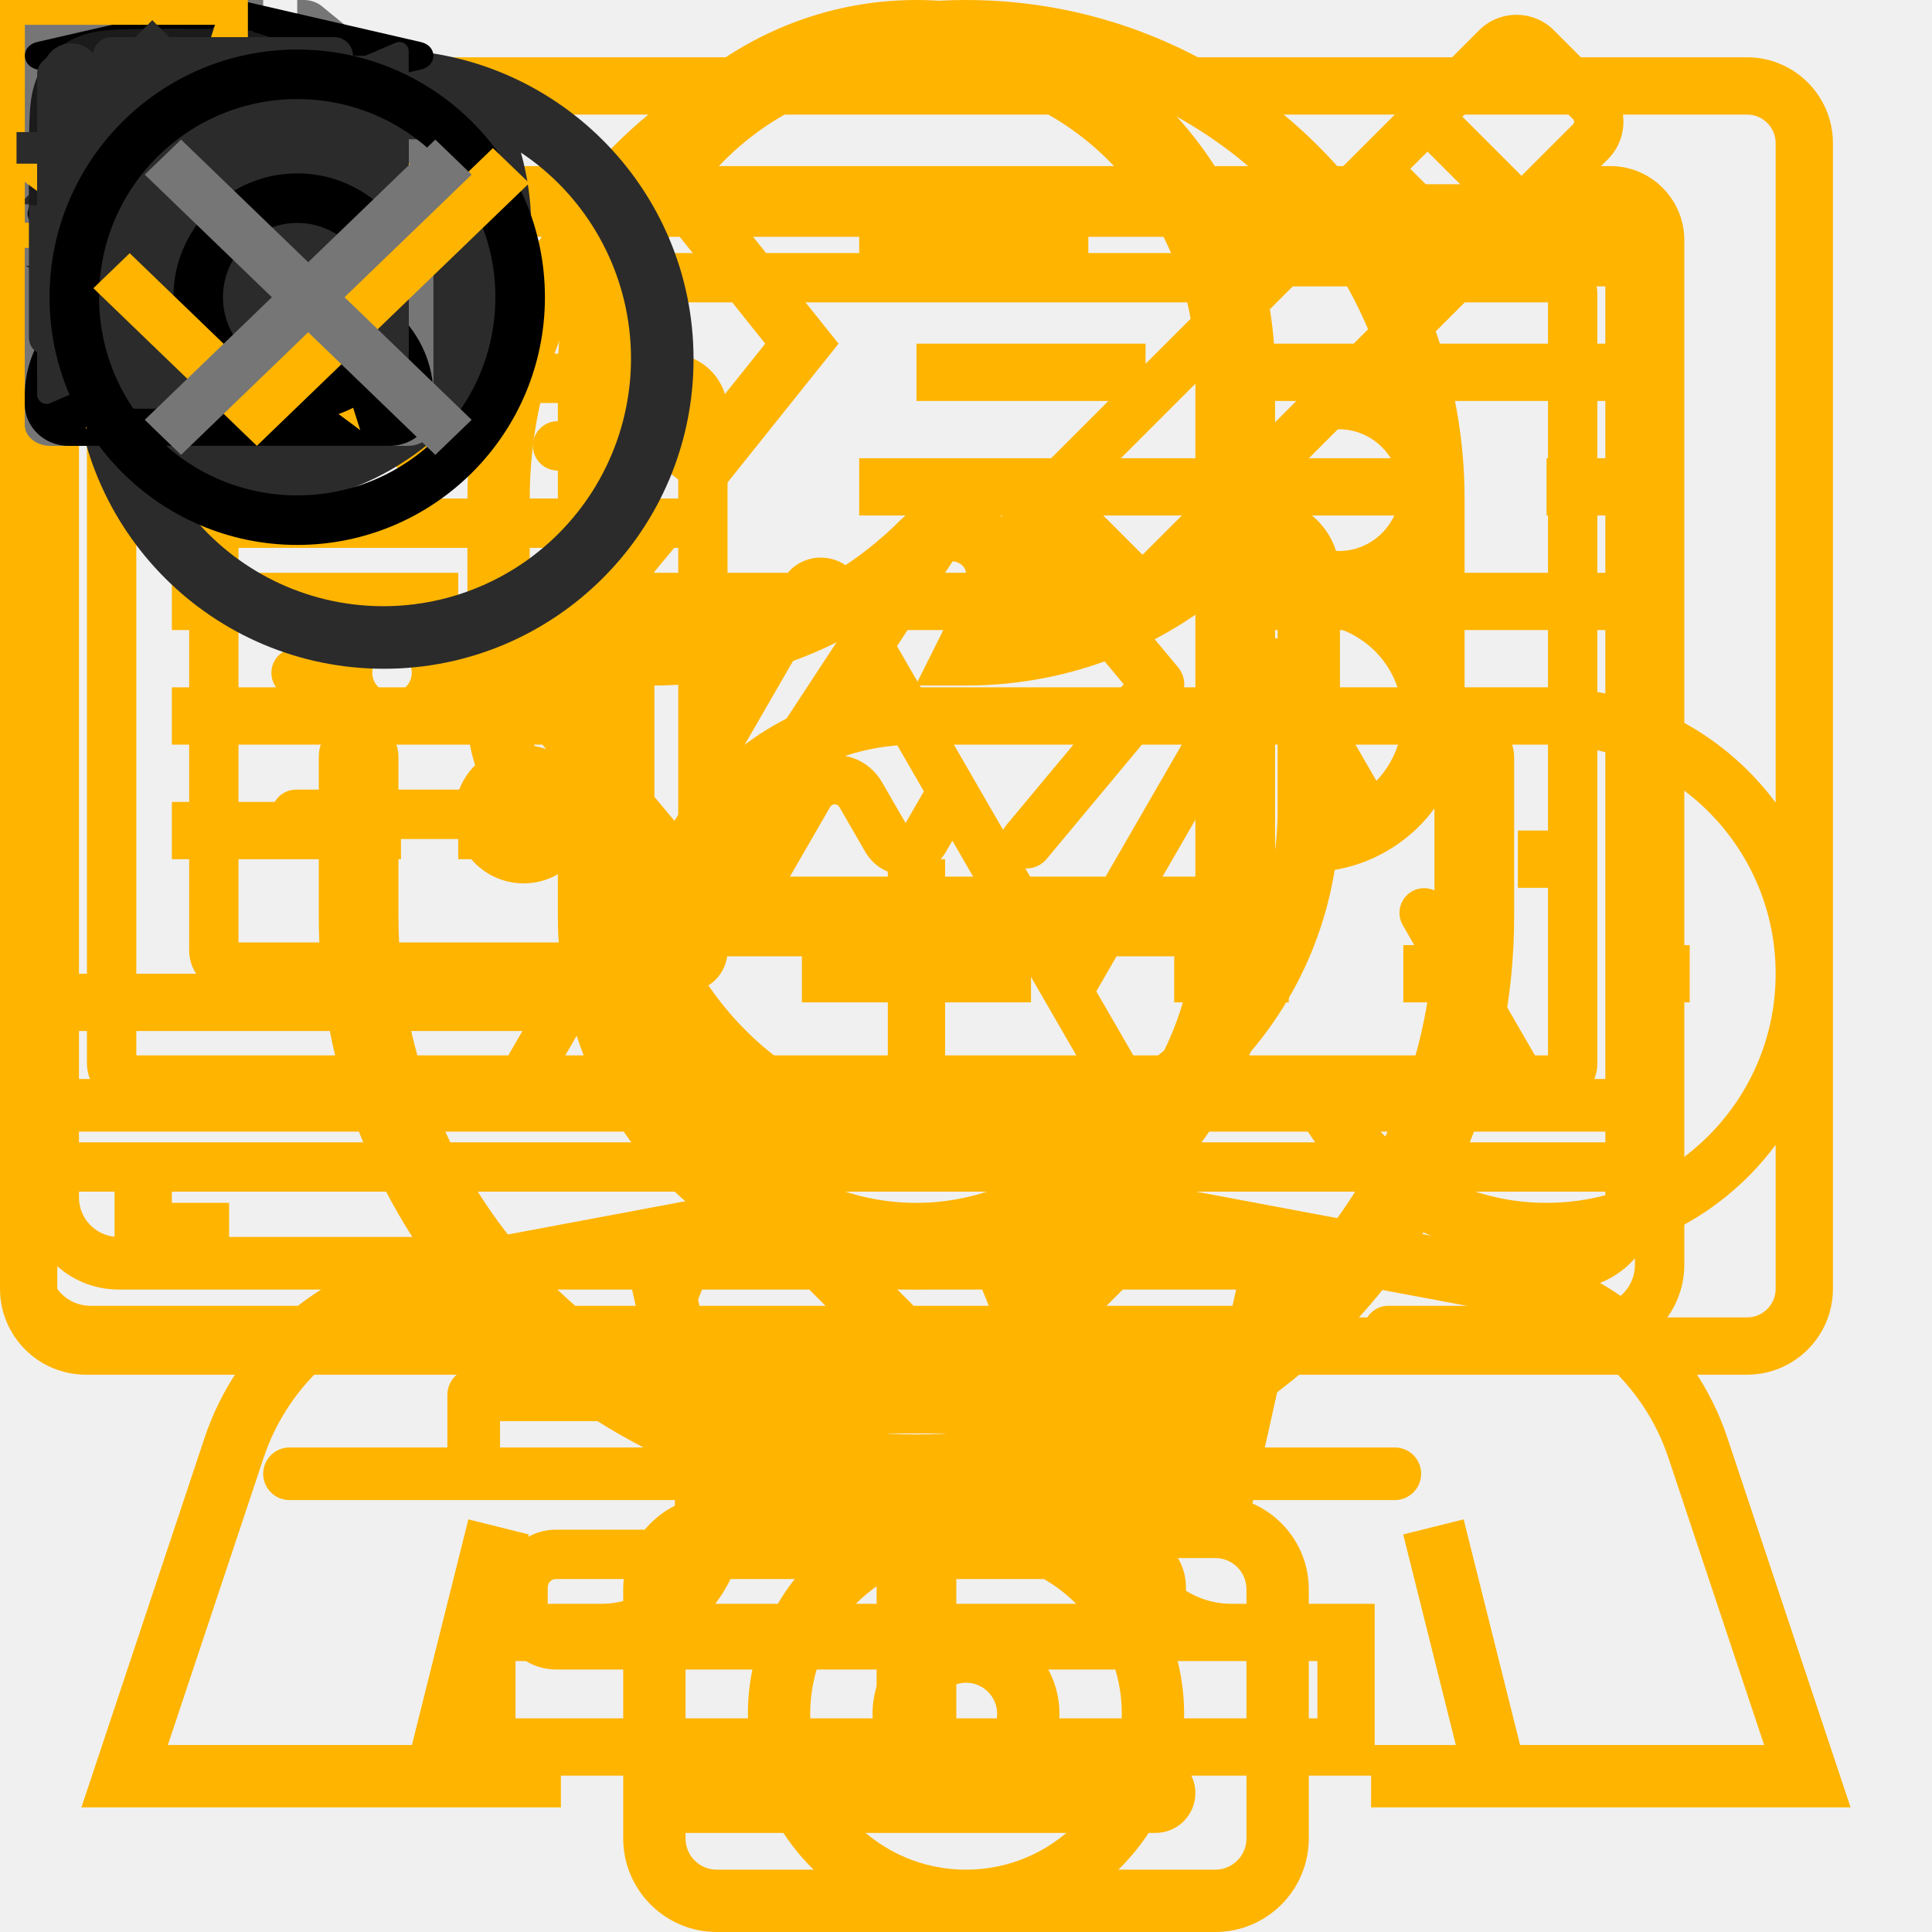
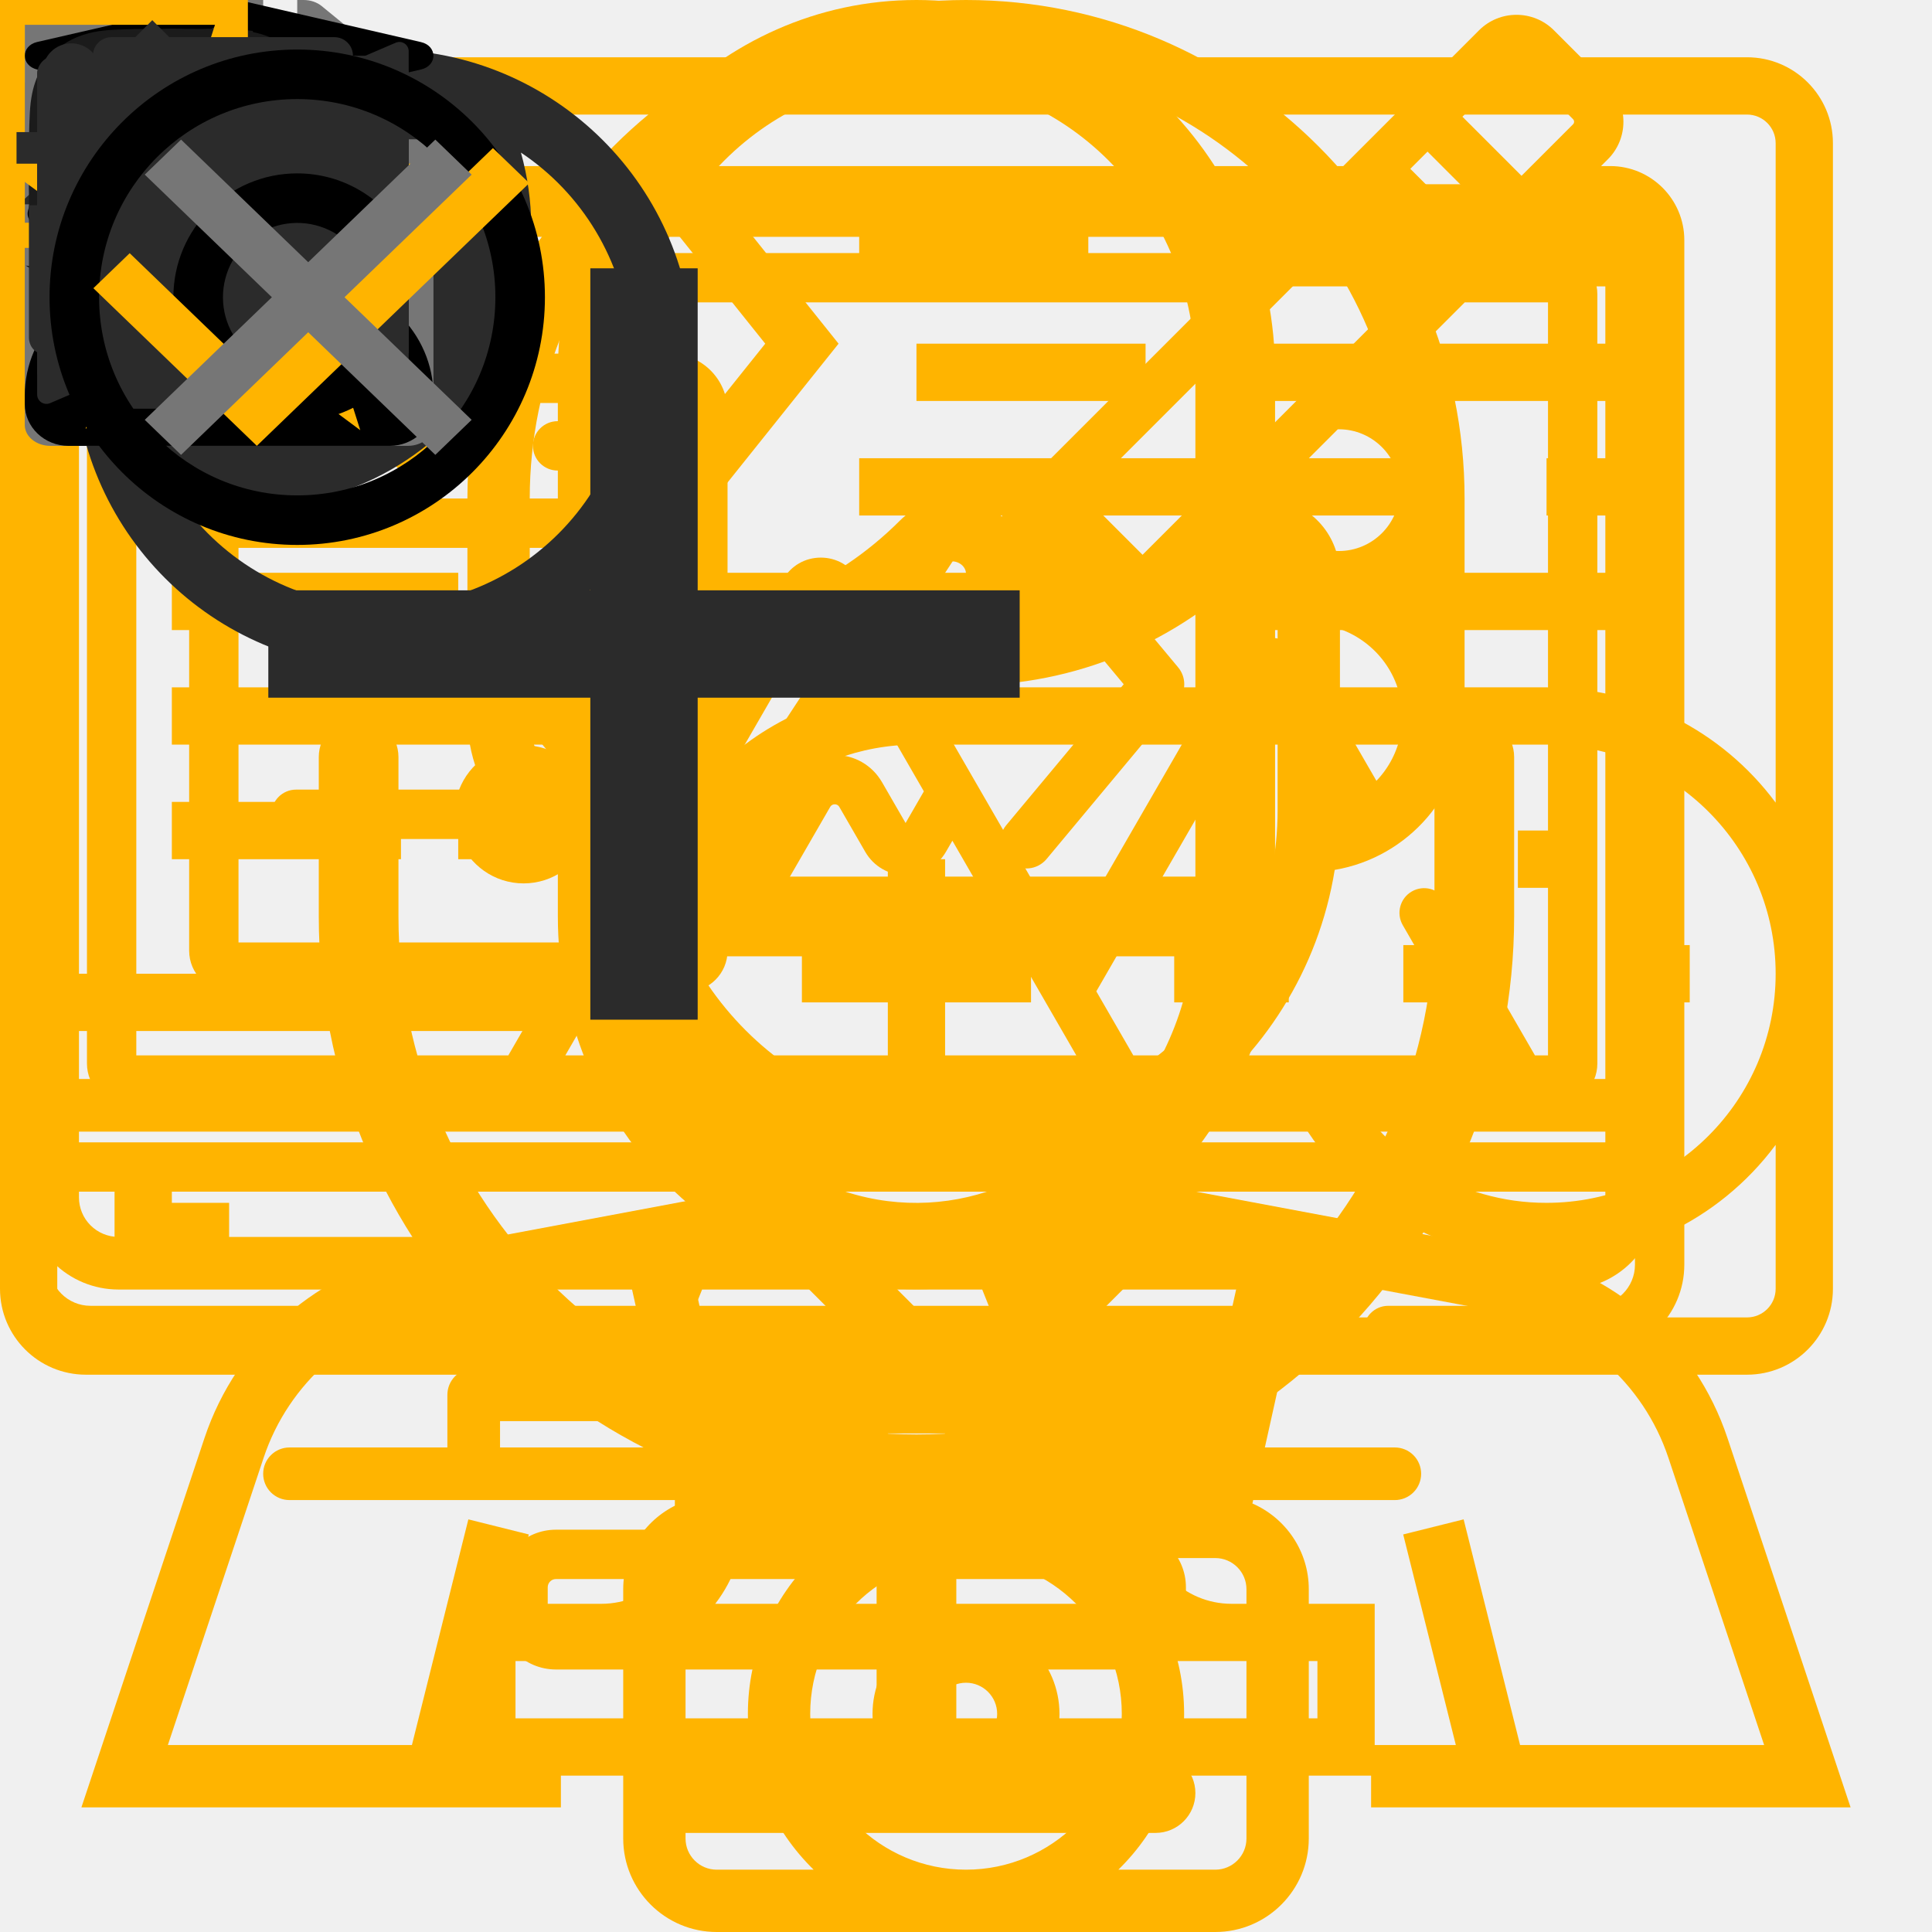
<svg xmlns="http://www.w3.org/2000/svg" width="78" height="78" viewBox="0 0 78 78" fill="none">
  <g id="photographer">
    <path d="M55.355 72.968H74.713L69.743 58.058C68.444 54.16 65.127 51.269 61.088 50.511L47.806 48.02V44.947C50.988 42.651 53.234 39.154 53.886 35.12C56.855 34.618 59.129 32.045 59.129 28.936V20.129C59.129 9.03 50.099 0 39 0C27.901 0 18.871 9.03 18.871 20.129V28.936C18.871 32.042 21.134 34.63 24.098 35.136C24.753 39.17 27.011 42.671 30.194 44.966V48.022L16.911 50.513C12.873 51.27 9.555 54.161 8.255 58.06L3.287 72.968H22.645V70.452H19.224L21.349 61.95L18.909 61.341L16.63 70.452H6.777L10.643 58.855C11.653 55.823 14.234 53.573 17.375 52.983L25.389 51.481L27.438 60.7C26.1 61.282 25.161 62.613 25.161 64.161V74.226C25.161 76.307 26.855 78 28.936 78H49.065C51.145 78 52.839 76.307 52.839 74.226V64.161C52.839 62.613 51.9 61.282 50.563 60.7L52.612 51.481L60.626 52.983C63.768 53.573 66.347 55.823 67.358 58.855L71.223 70.452H61.37L59.091 61.341L56.651 61.95L58.776 70.452H55.355V72.968ZM50.138 51.017L48.4 58.835L47.531 55.355H42.037L46.969 50.423L50.138 51.017ZM46.195 60.387H31.805L32.434 57.871H45.566L46.195 60.387ZM39 54.834L32.71 48.544V46.423C34.627 47.306 36.754 47.806 39 47.806C41.247 47.806 43.373 47.3 45.29 46.416V48.544L39 54.834ZM54.097 32.478V25.394C55.557 25.915 56.613 27.299 56.613 28.937C56.613 30.575 55.557 31.957 54.097 32.478ZM23.903 32.495C22.439 31.975 21.387 30.576 21.387 28.936C21.387 27.295 22.439 25.896 23.903 25.376V32.495ZM21.387 23.936V20.129C21.387 10.417 29.288 2.516 39 2.516C48.712 2.516 56.613 10.417 56.613 20.129V23.936C55.868 23.372 55.008 22.956 54.057 22.768C53.859 21.283 52.599 20.129 51.06 20.129C50.261 20.129 49.478 20.454 48.849 21.083C46.725 23.207 44.032 24.562 41.116 25.003L41.197 24.842C41.406 24.422 41.516 23.952 41.516 23.483V23.166C41.516 21.491 40.154 20.129 38.479 20.129C37.68 20.129 36.898 20.454 36.332 21.018C33.681 23.668 30.165 25.137 26.419 25.161V22.645H25.161C23.74 22.645 22.441 23.137 21.387 23.936ZM26.419 32.71V27.677C30.837 27.654 34.986 25.922 38.109 22.799C38.413 22.494 39 22.742 39 23.166V23.483C39 23.564 38.981 23.644 38.945 23.717L36.965 27.677H39C43.393 27.677 47.522 25.968 50.69 22.799C50.994 22.494 51.581 22.742 51.581 23.166V32.71C51.581 39.647 45.937 45.29 39 45.29C32.063 45.29 26.419 39.647 26.419 32.71ZM31.032 50.423L35.963 55.355H30.469L29.6 58.835L27.862 51.017L31.032 50.423ZM28.936 75.484C28.242 75.484 27.677 74.92 27.677 74.226V64.161C27.677 63.467 28.242 62.903 28.936 62.903H32.849C31.213 64.504 30.194 66.73 30.194 69.194C30.194 71.657 31.213 73.884 32.849 75.484H28.936ZM39 75.484C35.532 75.484 32.71 72.662 32.71 69.194C32.71 65.725 35.532 62.903 39 62.903C42.468 62.903 45.29 65.725 45.29 69.194C45.29 72.662 42.468 75.484 39 75.484ZM50.323 74.226C50.323 74.92 49.758 75.484 49.065 75.484H45.151C46.788 73.884 47.806 71.657 47.806 69.194C47.806 66.73 46.788 64.504 45.151 62.903H49.065C49.758 62.903 50.323 63.467 50.323 64.161V74.226Z" fill="#FFB400" />
    <path d="M39 65.419C36.919 65.419 35.226 67.113 35.226 69.194C35.226 71.275 36.919 72.968 39 72.968C41.081 72.968 42.774 71.275 42.774 69.194C42.774 67.113 41.081 65.419 39 65.419ZM39 70.452C38.307 70.452 37.742 69.888 37.742 69.194C37.742 68.499 38.307 67.936 39 67.936C39.693 67.936 40.258 68.499 40.258 69.194C40.258 69.888 39.693 70.452 39 70.452Z" fill="#FFB400" />
  </g>
  <g id="coding">
    <path d="M63.219 7.438H4.781C3.795 7.439 2.85 7.831 2.153 8.528C1.456 9.225 1.064 10.17 1.062 11.156V48.344C1.064 49.33 1.456 50.275 2.153 50.972C2.85 51.669 3.795 52.061 4.781 52.062H26.055L24.78 55.25H19.125C18.843 55.25 18.573 55.362 18.374 55.561C18.174 55.761 18.062 56.031 18.062 56.312V58.438H11.688C11.406 58.438 11.136 58.549 10.936 58.749C10.737 58.948 10.625 59.218 10.625 59.5C10.625 59.782 10.737 60.052 10.936 60.251C11.136 60.451 11.406 60.562 11.688 60.562H56.312C56.594 60.562 56.864 60.451 57.064 60.251C57.263 60.052 57.375 59.782 57.375 59.5C57.375 59.218 57.263 58.948 57.064 58.749C56.864 58.549 56.594 58.438 56.312 58.438H49.938V56.312C49.938 56.031 49.826 55.761 49.626 55.561C49.427 55.362 49.157 55.25 48.875 55.25H43.22L41.945 52.062H63.219C64.205 52.061 65.15 51.669 65.847 50.972C66.544 50.275 66.936 49.33 66.938 48.344V11.156C66.936 10.17 66.544 9.225 65.847 8.528C65.15 7.831 64.205 7.439 63.219 7.438ZM47.812 57.375V58.438H20.188V57.375H47.812ZM27.07 55.25L28.345 52.062H39.655L40.93 55.25H27.07ZM64.812 48.344C64.812 48.766 64.644 49.172 64.345 49.47C64.046 49.769 63.641 49.937 63.219 49.938H4.781C4.359 49.937 3.954 49.769 3.655 49.47C3.356 49.172 3.188 48.766 3.188 48.344V45.688H64.812V48.344ZM64.812 43.562H3.188V11.156C3.188 10.734 3.356 10.329 3.655 10.03C3.954 9.731 4.359 9.563 4.781 9.562H63.219C63.641 9.563 64.046 9.731 64.345 10.03C64.644 10.329 64.812 10.734 64.812 11.156V43.562Z" fill="#FFB400" />
    <path d="M29.167 34.888C29.284 34.965 29.414 35.017 29.551 35.044C29.688 35.07 29.829 35.068 29.966 35.04C30.102 35.012 30.232 34.957 30.348 34.878C30.463 34.8 30.562 34.699 30.638 34.583L39.005 21.833C39.16 21.597 39.215 21.31 39.158 21.034C39.1 20.758 38.936 20.516 38.7 20.361C38.465 20.207 38.177 20.152 37.901 20.209C37.626 20.266 37.384 20.431 37.229 20.666L28.862 33.416C28.785 33.533 28.732 33.664 28.706 33.801C28.68 33.938 28.681 34.079 28.709 34.215C28.738 34.352 28.793 34.482 28.871 34.597C28.95 34.713 29.05 34.812 29.167 34.888Z" fill="#FFB400" />
    <path d="M40.757 34.816C40.974 34.997 41.253 35.084 41.534 35.058C41.814 35.033 42.073 34.897 42.254 34.68L47.566 28.305C47.725 28.114 47.812 27.874 47.812 27.625C47.812 27.377 47.725 27.136 47.566 26.945L42.254 20.57C42.165 20.462 42.055 20.373 41.931 20.307C41.808 20.241 41.672 20.201 41.533 20.188C41.393 20.175 41.253 20.189 41.119 20.231C40.985 20.272 40.861 20.34 40.753 20.429C40.646 20.519 40.557 20.629 40.492 20.753C40.427 20.877 40.388 21.013 40.375 21.152C40.363 21.292 40.378 21.432 40.42 21.566C40.463 21.699 40.531 21.823 40.621 21.93L45.367 27.625L40.621 33.32C40.441 33.537 40.354 33.816 40.379 34.096C40.405 34.377 40.541 34.636 40.757 34.816Z" fill="#FFB400" />
    <path d="M25.746 34.68C25.835 34.788 25.945 34.878 26.069 34.944C26.192 35.009 26.328 35.05 26.467 35.063C26.607 35.076 26.747 35.061 26.881 35.02C27.015 34.978 27.139 34.911 27.247 34.821C27.354 34.731 27.443 34.621 27.508 34.497C27.573 34.373 27.612 34.238 27.625 34.098C27.637 33.959 27.622 33.818 27.579 33.684C27.537 33.551 27.469 33.427 27.379 33.32L22.633 27.625L27.379 21.93C27.469 21.823 27.537 21.699 27.579 21.566C27.622 21.432 27.637 21.292 27.625 21.152C27.612 21.013 27.573 20.877 27.508 20.753C27.443 20.629 27.354 20.519 27.247 20.429C27.139 20.34 27.015 20.272 26.881 20.231C26.747 20.189 26.607 20.175 26.467 20.188C26.328 20.201 26.192 20.241 26.069 20.307C25.945 20.373 25.835 20.462 25.746 20.57L20.434 26.945C20.275 27.136 20.188 27.377 20.188 27.625C20.188 27.874 20.275 28.114 20.434 28.305L25.746 34.68Z" fill="#FFB400" />
  </g>
  <g id="illustration">
    <g clip-path="url(#clip0_1_309)">
      <path d="M31.609 49.338C31.059 49.338 30.613 49.784 30.613 50.334C30.613 50.885 31.059 51.331 31.609 51.331H36.391C36.941 51.331 37.387 50.885 37.387 50.334C37.387 49.784 36.941 49.338 36.391 49.338H31.609Z" fill="#FFB400" />
      <path d="M11.953 33.872H18.537C18.94 34.918 19.953 35.665 21.139 35.665C22.326 35.665 23.339 34.918 23.741 33.872H25.057C25.608 33.872 26.053 33.426 26.053 32.876C26.053 32.325 25.608 31.879 25.057 31.879H23.741C23.339 30.833 22.326 30.086 21.139 30.086C19.953 30.086 18.94 30.833 18.537 31.879H11.953C11.403 31.879 10.957 32.325 10.957 32.876C10.957 33.426 11.403 33.872 11.953 33.872ZM21.139 32.079C21.579 32.079 21.936 32.436 21.936 32.876C21.936 33.315 21.579 33.672 21.139 33.672C20.7 33.672 20.343 33.315 20.343 32.876C20.343 32.436 20.7 32.079 21.139 32.079Z" fill="#FFB400" />
      <path d="M11.953 28.161H13.225C13.627 29.207 14.64 29.954 15.827 29.954C17.013 29.954 18.027 29.207 18.429 28.161H25.057C25.608 28.161 26.053 27.715 26.053 27.165C26.053 26.614 25.608 26.169 25.057 26.169H18.429C18.027 25.122 17.013 24.375 15.827 24.375C14.64 24.375 13.627 25.122 13.225 26.169H11.953C11.403 26.169 10.957 26.614 10.957 27.165C10.957 27.715 11.403 28.161 11.953 28.161ZM15.827 26.368C16.266 26.368 16.624 26.725 16.624 27.165C16.624 27.604 16.266 27.961 15.827 27.961C15.387 27.961 15.03 27.604 15.03 27.165C15.03 26.725 15.387 26.368 15.827 26.368Z" fill="#FFB400" />
      <path d="M25.257 18.997C25.807 18.997 26.253 18.551 26.253 18C26.253 17.45 25.807 17.004 25.257 17.004C24.706 17.004 24.261 17.45 24.261 18C24.261 18.551 24.706 18.997 25.257 18.997Z" fill="#FFB400" />
      <path d="M22.512 18.997C23.062 18.997 23.508 18.551 23.508 18C23.508 17.45 23.062 17.004 22.512 17.004C21.962 17.004 21.516 17.45 21.516 18C21.516 18.551 21.962 18.997 22.512 18.997Z" fill="#FFB400" />
      <path d="M19.767 18.997C20.317 18.997 20.763 18.551 20.763 18C20.763 17.45 20.317 17.004 19.767 17.004C19.217 17.004 18.771 17.45 18.771 18C18.771 18.551 19.217 18.997 19.767 18.997Z" fill="#FFB400" />
      <path d="M65.012 6.705H64.639L64.917 6.427C65.75 5.593 65.75 4.237 64.917 3.404L62.736 1.223C61.903 0.39 60.547 0.39 59.713 1.223L54.232 6.705H2.988C1.341 6.705 0 8.045 0 9.693V51.059C0 53.073 1.638 54.712 3.652 54.712H27.246V61.758H22.445C21.164 61.758 20.121 62.801 20.121 64.082V65.078C20.121 66.359 21.164 67.402 22.445 67.402H45.555C46.836 67.402 47.879 66.359 47.879 65.078V64.082C47.879 62.801 46.836 61.758 45.555 61.758H40.754V54.712H51.398C51.949 54.712 52.395 54.266 52.395 53.715C52.395 53.165 51.949 52.719 51.398 52.719H3.652C2.737 52.719 1.992 51.975 1.992 51.059V48.111H66.008V51.059C66.008 51.975 65.263 52.719 64.348 52.719H56.047C55.497 52.719 55.051 53.165 55.051 53.715C55.051 54.266 55.497 54.712 56.047 54.712H64.348C66.362 54.712 68 53.073 68 51.059V9.693C68 8.045 66.659 6.705 65.012 6.705ZM45.555 63.75C45.738 63.75 45.887 63.899 45.887 64.082V65.078C45.887 65.261 45.738 65.41 45.555 65.41H22.445C22.262 65.41 22.113 65.261 22.113 65.078V64.082C22.113 63.899 22.262 63.75 22.445 63.75H45.555ZM29.238 54.712H38.762V61.758H29.238V54.712ZM61.122 2.632C61.179 2.575 61.271 2.575 61.328 2.632L63.508 4.812C63.565 4.869 63.565 4.961 63.508 5.018L61.428 7.098L59.042 4.712L61.122 2.632ZM57.633 6.121L60.019 8.507L59.324 9.202L56.938 6.816L57.633 6.121ZM55.529 8.225L57.915 10.611L46.128 22.398L43.742 20.012L55.529 8.225ZM54.055 17.331C55.41 17.331 56.512 18.434 56.512 19.789C56.512 21.143 55.41 22.246 54.055 22.246C52.7 22.246 51.598 21.143 51.598 19.789C51.598 19.773 51.6 19.758 51.6 19.742L54.008 17.334C54.024 17.334 54.039 17.331 54.055 17.331ZM44.398 23.486L41.45 24.69L42.654 21.742L44.398 23.486ZM66.008 46.119H1.992V9.693C1.992 9.144 2.439 8.697 2.988 8.697H52.24L50.721 10.216H16.867C16.317 10.216 15.871 10.662 15.871 11.212C15.871 11.762 16.317 12.208 16.867 12.208H48.729L41.703 19.234C41.505 19.435 41.349 19.668 41.242 19.93L39.017 25.377C38.813 25.878 38.928 26.448 39.31 26.83C39.567 27.086 39.908 27.222 40.256 27.222C40.426 27.222 40.598 27.19 40.763 27.123L46.21 24.898C46.465 24.794 46.692 24.643 46.888 24.453L49.919 21.423C50.571 23.07 52.178 24.238 54.055 24.238C56.508 24.238 58.504 22.242 58.504 19.789C58.504 17.913 57.336 16.306 55.69 15.653L59.135 12.208H62.497V42.608H61.969L58.359 36.356C58.084 35.879 57.474 35.716 56.998 35.991C56.522 36.266 56.359 36.875 56.634 37.352L59.669 42.608H45.754L44.261 40.023L51.219 27.973L54.309 33.326C54.585 33.802 55.194 33.966 55.67 33.691C56.147 33.416 56.31 32.806 56.035 32.33L52.737 26.619C52.42 26.07 51.853 25.742 51.219 25.742C50.585 25.742 50.017 26.07 49.7 26.619L43.111 38.031L34.657 23.388C34.34 22.839 33.772 22.512 33.138 22.512C32.504 22.512 31.936 22.839 31.619 23.388L29.373 27.279V16.601C29.373 15.32 28.331 14.277 27.049 14.277H9.961C8.679 14.277 7.637 15.32 7.637 16.601V38.383C7.637 39.298 8.381 40.043 9.297 40.043H22.004L20.523 42.608H5.503V12.208H12.219C12.769 12.208 13.215 11.762 13.215 11.212C13.215 10.662 12.769 10.216 12.219 10.216H5.171C4.256 10.216 3.511 10.96 3.511 11.876V42.94C3.511 43.855 4.256 44.6 5.171 44.6H62.829C63.744 44.6 64.489 43.855 64.489 42.94V11.876C64.489 10.96 63.744 10.216 62.829 10.216H61.127L62.646 8.697H65.012C65.561 8.697 66.008 9.144 66.008 9.693V46.119ZM27.382 22.118V38.05H9.629V22.118H27.382ZM9.629 20.126V16.601C9.629 16.418 9.778 16.269 9.961 16.269H27.049C27.233 16.269 27.382 16.418 27.382 16.601V20.126H9.629ZM24.305 40.042H27.714C28.629 40.042 29.374 39.298 29.374 38.382V36.272C29.623 36.392 29.9 36.456 30.191 36.456C30.871 36.456 31.48 36.105 31.82 35.516L33.515 32.58C33.566 32.491 33.645 32.472 33.701 32.472C33.758 32.472 33.836 32.491 33.887 32.58L34.932 34.39C35.272 34.979 35.881 35.331 36.561 35.331C37.241 35.331 37.85 34.979 38.19 34.39L38.45 33.941L43.453 42.608H22.824L24.305 40.042ZM29.374 32.938V31.263L33.139 24.742L37.299 31.949L36.561 33.227L35.612 31.584C35.213 30.893 34.499 30.48 33.701 30.48C32.903 30.48 32.188 30.893 31.789 31.584L30.191 34.353L29.374 32.938Z" fill="#FFB400" />
    </g>
    <defs>
      <clipPath id="clip0_1_309">
        <rect width="68" height="68" fill="white" />
      </clipPath>
    </defs>
  </g>
  <g id="microphone">
    <g clip-path="url(#clip0_1_327)">
      <path d="M37 0C29.018 0 22.522 6.753 22.522 15.053V37C22.522 45.301 29.018 52.053 37 52.053C44.982 52.053 51.478 45.301 51.478 37V15.053C51.478 6.753 44.982 0 37 0ZM37 48.835C31.312 48.835 26.606 44.374 25.855 38.609H48.143C47.394 44.376 42.688 48.835 37 48.835ZM48.261 35.391H25.739V15.053C25.739 8.526 30.79 3.217 37 3.217C43.209 3.217 48.261 8.526 48.261 15.053V35.391Z" fill="#FFB400" />
      <path d="M59.522 28.956C58.634 28.956 57.913 29.677 57.913 30.565V37C57.913 48.531 48.531 57.913 37 57.913C25.469 57.913 16.087 48.531 16.087 37V30.565C16.087 29.677 15.366 28.956 14.478 28.956C13.59 28.956 12.87 29.677 12.87 30.565V37C12.87 49.762 22.835 60.215 35.391 61.048V70.783H27.348C26.46 70.783 25.739 71.503 25.739 72.391C25.739 73.279 26.46 74 27.348 74H46.652C47.54 74 48.261 73.279 48.261 72.391C48.261 71.503 47.54 70.783 46.652 70.783H38.609V61.048C51.165 60.215 61.13 49.762 61.13 37V30.565C61.13 29.677 60.41 28.956 59.522 28.956Z" fill="#FFB400" />
    </g>
    <defs>
      <clipPath id="clip0_1_327">
        <rect width="74" height="74" fill="white" />
      </clipPath>
    </defs>
  </g>
  <g id="gameDevelopment">
    <path d="M32.375 38.156H41.625V40.469H32.375V38.156Z" fill="#FFB400" />
    <path d="M35.844 34.688H38.156V43.938H35.844V34.688Z" fill="#FFB400" />
    <path d="M65.906 38.156H68.219V40.469H65.906V38.156Z" fill="#FFB400" />
    <path d="M56.656 38.156H58.969V40.469H56.656V38.156Z" fill="#FFB400" />
    <path d="M61.281 33.531H63.594V35.844H61.281V33.531Z" fill="#FFB400" />
    <path d="M61.281 42.781H63.594V45.094H61.281V42.781Z" fill="#FFB400" />
    <path d="M10.66 20.379L5.457 13.875L10.66 7.371L12.465 8.816L8.418 13.875L12.465 18.934L10.66 20.379Z" fill="#FFB400" />
    <path d="M28.653 20.379L26.847 18.934L30.895 13.875L26.847 8.816L28.653 7.371L33.855 13.875L28.653 20.379Z" fill="#FFB400" />
    <path d="M14.738 17.738L22.834 8.49L24.574 10.012L16.478 19.261L14.738 17.738Z" fill="#FFB400" />
    <path d="M9.25 50.875H4.625V46.25H6.938V48.562H9.25V50.875Z" fill="#FFB400" />
    <path d="M70.531 2.312H3.469C1.553 2.312 0 3.866 0 5.781V52.031C0 53.947 1.553 55.5 3.469 55.5H27.75V61.281C27.75 63.197 26.197 64.75 24.281 64.75H18.5V71.688H55.5V64.75H49.719C47.803 64.75 46.25 63.197 46.25 61.281V55.5H70.531C72.447 55.5 74 53.947 74 52.031V5.781C74 3.866 72.447 2.312 70.531 2.312ZM53.188 67.062V69.375H20.812V67.062H53.188ZM37 62.486C38.916 62.486 40.469 60.933 40.469 59.017V55.5H43.938V61.281C43.942 62.536 44.359 63.755 45.124 64.75H28.876C29.641 63.755 30.058 62.536 30.062 61.281V55.5H33.531V59.017C33.531 60.933 35.084 62.486 37 62.486ZM35.844 59.017V55.5H38.156V59.017C38.156 59.656 37.639 60.174 37 60.174C36.361 60.174 35.844 59.656 35.844 59.017ZM71.688 52.031C71.688 52.67 71.17 53.188 70.531 53.188H3.469C2.83 53.188 2.312 52.67 2.312 52.031V41.625H25.669C26.627 46.332 30.396 49.955 35.137 50.726C39.878 51.497 44.601 49.255 47 45.094H52.435C54.373 48.463 57.877 50.629 61.757 50.856C65.637 51.083 69.37 49.34 71.688 46.22V52.031ZM62.438 48.562C58.923 48.571 55.711 46.576 54.161 43.422L53.841 42.781H45.597L45.277 43.422C43.249 47.511 38.542 49.51 34.192 48.13C29.841 46.748 27.148 42.402 27.849 37.892C28.55 33.382 32.436 30.057 37 30.062H62.438C67.546 30.062 71.688 34.204 71.688 39.312C71.688 44.421 67.546 48.562 62.438 48.562ZM71.688 32.405C69.513 29.479 66.083 27.753 62.438 27.75H37C30.617 27.757 25.444 32.929 25.438 39.312H2.312V5.781C2.312 5.143 2.83 4.625 3.469 4.625H70.531C71.17 4.625 71.688 5.143 71.688 5.781V32.405Z" fill="#FFB400" />
    <path d="M47.406 38.156H52.031V40.469H47.406V38.156Z" fill="#FFB400" />
    <path d="M34.688 9.25H43.938V11.562H34.688V9.25Z" fill="#FFB400" />
    <path d="M48.562 9.25H67.062V11.562H48.562V9.25Z" fill="#FFB400" />
    <path d="M50.875 13.875H67.062V16.188H50.875V13.875Z" fill="#FFB400" />
    <path d="M37 13.875H46.25V16.188H37V13.875Z" fill="#FFB400" />
    <path d="M34.688 18.5H57.812V20.812H34.688V18.5Z" fill="#FFB400" />
    <path d="M62.438 18.5H67.062V20.812H62.438V18.5Z" fill="#FFB400" />
    <path d="M6.938 23.125H18.5V25.438H6.938V23.125Z" fill="#FFB400" />
    <path d="M23.125 23.125H45.094V25.438H23.125V23.125Z" fill="#FFB400" />
    <path d="M48.562 23.125H67.062V25.438H48.562V23.125Z" fill="#FFB400" />
    <path d="M6.938 27.75H25.438V30.062H6.938V27.75Z" fill="#FFB400" />
    <path d="M6.938 32.375H16.188V34.688H6.938V32.375Z" fill="#FFB400" />
    <path d="M18.5 32.375H23.125V34.688H18.5V32.375Z" fill="#FFB400" />
  </g>
  <g id="contrast">
    <g clip-path="url(#clip0_1_232)">
      <path d="M15.5 27C8.596 27 3 21.404 3 14.5C3 7.596 8.596 2 15.5 2C22.404 2 28 7.596 28 14.5C28 21.404 22.404 27 15.5 27ZM7.161 20.031C7.983 21.261 9.067 22.292 10.335 23.052C11.603 23.812 13.024 24.282 14.496 24.426C15.967 24.571 17.453 24.388 18.845 23.89C20.237 23.392 21.501 22.591 22.547 21.545C23.592 20.5 24.393 19.235 24.891 17.843C25.389 16.451 25.572 14.966 25.427 13.494C25.282 12.023 24.813 10.602 24.053 9.334C23.293 8.065 22.261 6.981 21.031 6.16C21.57 8.083 21.587 10.114 21.081 12.046C20.575 13.978 19.564 15.74 18.151 17.151C16.74 18.564 14.978 19.575 13.047 20.081C11.115 20.587 9.084 20.57 7.161 20.031Z" fill="#2B2B2B" />
    </g>
    <defs>
      <clipPath id="clip0_1_232">
        <rect width="30" height="30" fill="white" />
      </clipPath>
    </defs>
  </g>
  <g id="services">
    <g clip-path="url(#clip0_1_255)">
      <path d="M17.5 4.287V4.5H12V0H12.26C12.534 0 12.796 0.089 12.99 0.247L17.198 3.69C17.391 3.849 17.5 4.063 17.5 4.287ZM11.656 5.625C11.089 5.625 10.625 5.245 10.625 4.781V0H2.031C1.462 0 1 0.378 1 0.844V17.156C1 17.622 1.462 18 2.031 18H16.469C17.038 18 17.5 17.622 17.5 17.156V5.625H11.656ZM6.294 14.08C6.273 14.098 6.248 14.113 6.22 14.123C6.193 14.134 6.163 14.139 6.132 14.14C6.102 14.141 6.071 14.137 6.043 14.128C6.014 14.119 5.988 14.106 5.966 14.089L3.179 11.951C3.156 11.933 3.137 11.912 3.125 11.888C3.112 11.864 3.105 11.838 3.105 11.812C3.105 11.787 3.112 11.761 3.125 11.737C3.137 11.713 3.156 11.692 3.179 11.674L5.966 9.536C5.988 9.519 6.014 9.506 6.043 9.497C6.071 9.488 6.102 9.484 6.132 9.485C6.163 9.486 6.193 9.491 6.22 9.502C6.248 9.512 6.273 9.527 6.294 9.545L7.135 10.279C7.157 10.297 7.173 10.319 7.184 10.343C7.195 10.367 7.199 10.393 7.198 10.418C7.196 10.443 7.189 10.468 7.175 10.491C7.162 10.514 7.143 10.534 7.119 10.551L5.368 11.812L7.119 13.074C7.143 13.091 7.162 13.111 7.175 13.134C7.189 13.157 7.196 13.182 7.198 13.207C7.199 13.232 7.195 13.258 7.184 13.282C7.173 13.306 7.157 13.328 7.135 13.346L6.294 14.08ZM8.498 15.855L7.318 15.575C7.259 15.561 7.21 15.528 7.18 15.484C7.15 15.44 7.143 15.388 7.16 15.339L9.8 7.899C9.817 7.851 9.857 7.81 9.911 7.786C9.965 7.762 10.029 7.756 10.088 7.77L11.267 8.05C11.297 8.057 11.324 8.069 11.348 8.084C11.372 8.1 11.391 8.119 11.406 8.141C11.421 8.163 11.43 8.187 11.433 8.212C11.437 8.236 11.434 8.262 11.426 8.286L8.786 15.726C8.777 15.749 8.763 15.772 8.744 15.791C8.725 15.811 8.701 15.827 8.675 15.839C8.648 15.851 8.619 15.859 8.588 15.861C8.558 15.864 8.527 15.862 8.498 15.855ZM15.407 11.951L12.62 14.089C12.598 14.106 12.572 14.119 12.543 14.128C12.514 14.137 12.484 14.141 12.454 14.14C12.423 14.139 12.393 14.134 12.366 14.123C12.338 14.113 12.313 14.098 12.292 14.08L11.451 13.346C11.429 13.328 11.413 13.306 11.402 13.282C11.391 13.258 11.387 13.232 11.388 13.207C11.39 13.182 11.397 13.157 11.411 13.134C11.424 13.111 11.443 13.091 11.467 13.074L13.218 11.812L11.467 10.551C11.443 10.534 11.424 10.514 11.411 10.491C11.397 10.468 11.39 10.443 11.388 10.418C11.387 10.393 11.391 10.367 11.402 10.343C11.413 10.319 11.429 10.297 11.451 10.279L12.292 9.545C12.313 9.527 12.338 9.512 12.366 9.502C12.393 9.491 12.423 9.486 12.454 9.485C12.484 9.484 12.515 9.488 12.543 9.497C12.572 9.506 12.598 9.519 12.62 9.536L15.407 11.674C15.43 11.692 15.449 11.713 15.461 11.737C15.474 11.761 15.48 11.787 15.48 11.812C15.48 11.838 15.474 11.864 15.461 11.888C15.449 11.912 15.43 11.933 15.407 11.951Z" fill="#767676" />
    </g>
    <defs>
      <clipPath id="clip0_1_255">
        <rect width="16.5" height="18" fill="white" transform="translate(1)" />
      </clipPath>
    </defs>
  </g>
  <g id="portfolio">
    <g clip-path="url(#clip0_1_1589)">
      <path d="M6.75 9.75V12H11.25V9.75H16.5V15C16.5 15.199 16.421 15.39 16.28 15.53C16.14 15.671 15.949 15.75 15.75 15.75H2.25C2.051 15.75 1.86 15.671 1.72 15.53C1.579 15.39 1.5 15.199 1.5 15V9.75H6.75ZM8.25 8.25H9.75V10.5H8.25V8.25ZM5.25 3.75V1.5C5.25 1.301 5.329 1.11 5.47 0.97C5.61 0.829 5.801 0.75 6 0.75H12C12.199 0.75 12.39 0.829 12.53 0.97C12.671 1.11 12.75 1.301 12.75 1.5V3.75H15.75C15.949 3.75 16.14 3.829 16.28 3.97C16.421 4.11 16.5 4.301 16.5 4.5V8.25H11.25V6.75H6.75V8.25H1.5V4.5C1.5 4.301 1.579 4.11 1.72 3.97C1.86 3.829 2.051 3.75 2.25 3.75H5.25ZM6.75 2.25V3.75H11.25V2.25H6.75Z" fill="#2B2B2B" />
    </g>
    <defs>
      <clipPath id="clip0_1_1589">
        <rect width="18" height="18" fill="white" />
      </clipPath>
    </defs>
  </g>
  <g id="blog">
    <g clip-path="url(#clip0_1_1592)">
      <path d="M15.75 1.5C4.5 1.5 3 12 2.25 16.5H3.748C4.248 14 5.498 12.626 7.5 12.375C10.5 12 12.75 9.375 13.5 7.125L12.375 6.375L13.125 5.625C13.875 4.875 14.628 3.75 15.75 1.5Z" fill="#2B2B2B" />
    </g>
    <defs>
      <clipPath id="clip0_1_1592">
        <rect width="18" height="18" fill="white" />
      </clipPath>
    </defs>
  </g>
  <g id="contact">
    <g clip-path="url(#clip0_1_1595)">
      <path d="M4.841 14.25L1.5 16.875V3C1.5 2.801 1.579 2.61 1.72 2.47C1.86 2.329 2.051 2.25 2.25 2.25H15.75C15.949 2.25 16.14 2.329 16.28 2.47C16.421 2.61 16.5 2.801 16.5 3V13.5C16.5 13.699 16.421 13.89 16.28 14.03C16.14 14.171 15.949 14.25 15.75 14.25H4.841Z" fill="#2B2B2B" />
    </g>
    <defs>
      <clipPath id="clip0_1_1595">
        <rect width="18" height="18" fill="white" />
      </clipPath>
    </defs>
  </g>
  <g id="cv">
    <g clip-path="url(#clip0_1_1601)">
      <path d="M12.764 11.272L9.25 14.626L5.736 11.272C3.103 11.381 1 13.438 1 15.976V16.313C1 17.245 1.792 18.001 2.768 18.001H15.732C16.708 18.001 17.5 17.245 17.5 16.313V15.976C17.5 13.438 15.397 11.381 12.764 11.272ZM1.501 2.806L1.737 2.859V4.912C1.479 5.06 1.295 5.317 1.295 5.626C1.295 5.921 1.464 6.167 1.703 6.318L1.129 8.509C1.066 8.751 1.206 9.001 1.409 9.001H2.948C3.151 9.001 3.291 8.751 3.228 8.509L2.654 6.318C2.893 6.167 3.062 5.921 3.062 5.626C3.062 5.317 2.878 5.06 2.621 4.912V3.063L5.051 3.622C4.735 4.227 4.536 4.902 4.536 5.626C4.536 8.111 6.646 10.126 9.25 10.126C11.854 10.126 13.964 8.111 13.964 5.626C13.964 4.902 13.769 4.227 13.449 3.622L16.995 2.806C17.666 2.652 17.666 1.854 16.995 1.699L9.983 0.082C9.504 -0.027 9 -0.027 8.521 0.082L1.501 1.695C0.834 1.85 0.834 2.652 1.501 2.806Z" fill="black" />
    </g>
    <defs>
      <clipPath id="clip0_1_1601">
        <rect width="18" height="18" fill="white" />
      </clipPath>
    </defs>
  </g>
  <g id="home">
    <g clip-path="url(#clip0_1_1586)">
      <path d="M15 15C15 15.199 14.921 15.39 14.78 15.53C14.64 15.671 14.449 15.75 14.25 15.75H3.75C3.551 15.75 3.36 15.671 3.22 15.53C3.079 15.39 3 15.199 3 15V8.25H0.75L8.495 1.209C8.633 1.083 8.813 1.014 9 1.014C9.187 1.014 9.367 1.083 9.505 1.209L17.25 8.25H15V15Z" fill="#2B2B2B" />
    </g>
    <defs>
      <clipPath id="clip0_1_1586">
        <rect width="18" height="18" fill="white" />
      </clipPath>
    </defs>
  </g>
  <g id="yourtube">
    <g clip-path="url(#clip0_1_1474)">
      <path d="M12.567 3.791C12.833 4.83 12.833 7 12.833 7C12.833 7 12.833 9.17 12.567 10.21C12.419 10.784 11.985 11.236 11.436 11.389C10.439 11.667 7 11.667 7 11.667C7 11.667 3.562 11.667 2.564 11.389C2.013 11.234 1.58 10.783 1.433 10.21C1.167 9.17 1.167 7 1.167 7C1.167 7 1.167 4.83 1.433 3.791C1.581 3.216 2.015 2.764 2.564 2.611C3.562 2.333 7 2.333 7 2.333C7 2.333 10.439 2.333 11.436 2.611C11.988 2.766 12.42 3.218 12.567 3.791ZM5.833 9.042L9.333 7L5.833 4.958V9.042Z" fill="#1B1B1B" />
    </g>
    <defs>
      <clipPath id="clip0_1_1474">
        <rect width="14" height="14" fill="white" />
      </clipPath>
    </defs>
  </g>
  <g id="dribble">
    <g clip-path="url(#clip0_1_1471)">
      <path d="M11.66 6.75C11.612 5.832 11.293 4.949 10.743 4.212C10.575 4.393 10.396 4.562 10.206 4.72C9.623 5.204 8.972 5.599 8.273 5.892C8.371 6.096 8.46 6.294 8.539 6.481V6.482C8.561 6.535 8.582 6.587 8.603 6.64C9.486 6.541 10.417 6.577 11.32 6.699C11.44 6.715 11.553 6.733 11.66 6.75ZM6.186 2.404C6.754 3.205 7.278 4.037 7.756 4.895C8.469 4.614 9.059 4.259 9.534 3.864C9.699 3.729 9.854 3.581 9.998 3.424C9.159 2.718 8.097 2.332 7 2.333C6.727 2.333 6.455 2.357 6.186 2.404V2.404ZM2.481 5.831C2.878 5.821 3.275 5.797 3.671 5.76C4.627 5.674 5.576 5.514 6.507 5.28C6.02 4.434 5.495 3.612 4.932 2.814C4.331 3.112 3.801 3.536 3.378 4.056C2.955 4.577 2.649 5.182 2.481 5.831ZM3.373 9.937C3.6 9.606 3.897 9.234 4.292 8.829C5.14 7.96 6.141 7.283 7.3 6.91L7.336 6.899C7.24 6.687 7.149 6.498 7.058 6.319C5.987 6.631 4.859 6.826 3.735 6.927C3.187 6.976 2.695 6.998 2.333 7.002C2.332 8.071 2.7 9.107 3.374 9.937H3.373ZM8.753 11.325C8.528 10.191 8.21 9.077 7.801 7.995C6.633 8.419 5.703 9.039 4.983 9.779C4.693 10.072 4.436 10.396 4.215 10.744C5.019 11.344 5.996 11.668 7 11.666C7.601 11.667 8.196 11.552 8.753 11.326V11.325ZM9.846 10.698C10.756 9.998 11.377 8.986 11.588 7.857C11.39 7.808 11.138 7.758 10.862 7.72C10.247 7.631 9.623 7.625 9.007 7.7C9.354 8.68 9.634 9.681 9.846 10.699V10.698ZM7 12.833C3.778 12.833 1.167 10.222 1.167 7C1.167 3.778 3.778 1.167 7 1.167C10.222 1.167 12.833 3.778 12.833 7C12.833 10.222 10.222 12.833 7 12.833Z" fill="#2B2B2B" />
    </g>
    <defs>
      <clipPath id="clip0_1_1471">
        <rect width="14" height="14" fill="white" />
      </clipPath>
    </defs>
  </g>
  <g id="facebook">
    <g clip-path="url(#clip0_1_1459)">
      <path d="M8.167 7.875H9.625L10.208 5.542H8.167V4.375C8.167 3.774 8.167 3.208 9.333 3.208H10.208V1.248C10.018 1.223 9.3 1.167 8.542 1.167C6.958 1.167 5.833 2.133 5.833 3.908V5.542H4.083V7.875H5.833V12.833H8.167V7.875Z" fill="#1B1B1B" />
    </g>
    <defs>
      <clipPath id="clip0_1_1459">
        <rect width="14" height="14" fill="white" />
      </clipPath>
    </defs>
  </g>
  <g id="instagram">
    <g clip-path="url(#clip0_1_1462)">
      <path d="M7 1.167C8.585 1.167 8.783 1.172 9.405 1.202C10.026 1.231 10.449 1.328 10.821 1.473C11.206 1.621 11.53 1.822 11.854 2.145C12.151 2.437 12.381 2.79 12.527 3.179C12.671 3.551 12.769 3.974 12.798 4.595C12.826 5.217 12.833 5.415 12.833 7C12.833 8.585 12.828 8.783 12.798 9.404C12.769 10.026 12.671 10.448 12.527 10.821C12.381 11.21 12.152 11.563 11.854 11.854C11.563 12.151 11.21 12.38 10.821 12.527C10.449 12.671 10.026 12.769 9.405 12.798C8.783 12.826 8.585 12.833 7 12.833C5.415 12.833 5.217 12.827 4.596 12.798C3.974 12.769 3.551 12.671 3.179 12.527C2.79 12.381 2.437 12.151 2.146 11.854C1.849 11.563 1.619 11.21 1.473 10.821C1.328 10.449 1.231 10.026 1.202 9.404C1.174 8.783 1.167 8.585 1.167 7C1.167 5.415 1.173 5.217 1.202 4.595C1.231 3.974 1.328 3.551 1.473 3.179C1.619 2.789 1.848 2.437 2.146 2.145C2.437 1.849 2.79 1.619 3.179 1.473C3.551 1.328 3.974 1.231 4.596 1.202C5.217 1.174 5.415 1.167 7 1.167ZM7 4.083C6.226 4.083 5.485 4.39 4.938 4.937C4.391 5.484 4.083 6.226 4.083 7C4.083 7.773 4.391 8.515 4.938 9.062C5.485 9.609 6.226 9.916 7 9.916C7.774 9.916 8.515 9.609 9.062 9.062C9.609 8.515 9.917 7.773 9.917 7C9.917 6.226 9.609 5.484 9.062 4.937C8.515 4.39 7.774 4.083 7 4.083ZM10.792 3.937C10.792 3.744 10.715 3.558 10.578 3.422C10.441 3.285 10.256 3.208 10.062 3.208C9.869 3.208 9.684 3.285 9.547 3.422C9.41 3.558 9.333 3.744 9.333 3.937C9.333 4.131 9.41 4.316 9.547 4.453C9.684 4.59 9.869 4.667 10.062 4.667C10.256 4.667 10.441 4.59 10.578 4.453C10.715 4.316 10.792 4.131 10.792 3.937ZM7 5.25C7.464 5.25 7.909 5.434 8.237 5.762C8.566 6.091 8.75 6.536 8.75 7C8.75 7.464 8.566 7.909 8.237 8.237C7.909 8.565 7.464 8.75 7 8.75C6.536 8.75 6.091 8.565 5.763 8.237C5.434 7.909 5.25 7.464 5.25 7C5.25 6.536 5.434 6.091 5.763 5.762C6.091 5.434 6.536 5.25 7 5.25Z" fill="#1B1B1B" />
    </g>
    <defs>
      <clipPath id="clip0_1_1462">
        <rect width="14" height="14" fill="white" />
      </clipPath>
    </defs>
  </g>
  <g id="linkedin">
    <g clip-path="url(#clip0_1_77)">
      <path d="M4.048 2.917C4.048 3.226 3.925 3.523 3.706 3.742C3.487 3.96 3.19 4.083 2.881 4.083C2.572 4.083 2.275 3.96 2.056 3.741C1.838 3.522 1.715 3.225 1.715 2.916C1.715 2.606 1.838 2.309 2.057 2.091C2.276 1.872 2.573 1.749 2.882 1.75C3.192 1.75 3.488 1.873 3.707 2.092C3.926 2.311 4.048 2.607 4.048 2.917ZM4.083 4.947H1.75V12.25H4.083V4.947ZM7.77 4.947H5.448V12.25H7.747V8.418C7.747 6.283 10.529 6.084 10.529 8.418V12.25H12.833V7.624C12.833 4.025 8.715 4.159 7.747 5.927L7.77 4.947Z" fill="#2B2B2B" />
    </g>
    <defs>
      <clipPath id="clip0_1_77">
        <rect width="14" height="14" fill="white" />
      </clipPath>
    </defs>
  </g>
  <g id="twitter">
    <g clip-path="url(#clip0_1_1465)">
      <path d="M12.928 3.3C12.482 3.497 12.01 3.626 11.527 3.683C12.036 3.379 12.418 2.899 12.6 2.334C12.122 2.618 11.597 2.818 11.051 2.926C10.684 2.533 10.197 2.272 9.666 2.185C9.136 2.097 8.591 2.187 8.117 2.441C7.643 2.694 7.266 3.098 7.045 3.588C6.824 4.078 6.771 4.627 6.894 5.15C5.924 5.102 4.975 4.85 4.109 4.411C3.242 3.971 2.478 3.355 1.865 2.601C1.649 2.974 1.535 3.397 1.535 3.828C1.535 4.674 1.966 5.421 2.62 5.859C2.233 5.846 1.854 5.742 1.516 5.554V5.584C1.516 6.147 1.711 6.693 2.067 7.129C2.424 7.565 2.92 7.864 3.473 7.976C3.113 8.074 2.736 8.088 2.37 8.018C2.526 8.503 2.829 8.927 3.238 9.231C3.647 9.535 4.14 9.703 4.649 9.713C4.143 10.11 3.564 10.404 2.944 10.577C2.324 10.751 1.677 10.8 1.038 10.723C2.153 11.44 3.451 11.821 4.777 11.82C9.264 11.82 11.719 8.102 11.719 4.878C11.719 4.773 11.716 4.667 11.711 4.563C12.189 4.218 12.601 3.79 12.928 3.3L12.928 3.3Z" fill="#1B1B1B" />
    </g>
    <defs>
      <clipPath id="clip0_1_1465">
        <rect width="14" height="14" fill="white" />
      </clipPath>
    </defs>
  </g>
  <g id="skills">
    <rect x="0.5" y="0.5" width="9" height="9" stroke="#FFB400" />
    <rect x="5.5" y="5.5" width="9" height="9" stroke="#FFB400" />
    <rect x="0.5" y="0.5" width="9" height="9" stroke="#FFB400" />
    <rect x="5.5" y="5.5" width="9" height="9" stroke="#FFB400" />
  </g>
  <g id="btnDownload">
    <g clip-path="url(#clip0_1_226)">
      <path d="M2.333 12.952H11.667V8.286H12.833V13.619C12.833 13.796 12.772 13.965 12.662 14.09C12.553 14.215 12.405 14.286 12.25 14.286H1.75C1.595 14.286 1.447 14.215 1.337 14.09C1.228 13.965 1.167 13.796 1.167 13.619V8.286H2.333V12.952ZM8.167 6.286H11.083L7 10.952L2.917 6.286H5.833V2.286H8.167V6.286Z" fill="#2B2B2B" />
    </g>
    <defs>
      <clipPath id="clip0_1_226">
        <rect width="14" height="16" fill="white" transform="translate(0 0.285645)" />
      </clipPath>
    </defs>
  </g>
  <g id="btnHireMe">
    <path d="M8.781 5.333L5.205 1.757L6.148 0.814L11.333 6L6.148 11.185L5.205 10.242L8.781 6.666H0.667V5.333H8.781Z" fill="#2B2B2B" />
  </g>
  <g id="arrow">
    <g clip-path="url(#clip0_10_1294)">
      <path d="M10.143 10L7.786 7.644L8.964 6.464L12.5 10L8.964 13.536L7.786 12.357L10.143 10Z" fill="#FFB400" />
    </g>
    <defs>
      <clipPath id="clip0_10_1294">
        <rect width="20" height="20" fill="white" />
      </clipPath>
    </defs>
  </g>
  <g id="star">
    <path d="M9 13.245L12.911 12.234L14.545 17.368L9 13.245ZM18 6.609H11.116L9 0L6.884 6.609H0L5.571 10.705L3.455 17.314L9.027 13.217L12.455 10.705L18 6.609Z" fill="#FFB400" />
  </g>
  <g id="mail">
    <g clip-path="url(#clip0_1_967)">
      <path d="M2.25 2.25H15.75C15.949 2.25 16.14 2.329 16.28 2.47C16.421 2.61 16.5 2.801 16.5 3V15C16.5 15.199 16.421 15.39 16.28 15.53C16.14 15.671 15.949 15.75 15.75 15.75H2.25C2.051 15.75 1.86 15.671 1.72 15.53C1.579 15.39 1.5 15.199 1.5 15V3C1.5 2.801 1.579 2.61 1.72 2.47C1.86 2.329 2.051 2.25 2.25 2.25ZM9.045 8.762L4.236 4.678L3.265 5.822L9.055 10.738L14.741 5.818L13.759 4.683L9.046 8.762H9.045Z" fill="#2B2B2B" />
    </g>
    <defs>
      <clipPath id="clip0_1_967">
        <rect width="18" height="18" fill="white" />
      </clipPath>
    </defs>
  </g>
  <g id="location">
    <g clip-path="url(#clip0_1_995)">
      <path d="M1.5 3.75L6.75 1.5L11.25 3.75L15.977 1.724C16.034 1.7 16.097 1.69 16.158 1.695C16.22 1.701 16.28 1.722 16.332 1.756C16.383 1.79 16.426 1.837 16.455 1.891C16.485 1.946 16.5 2.007 16.5 2.069V14.25L11.25 16.5L6.75 14.25L2.023 16.276C1.966 16.3 1.903 16.31 1.842 16.305C1.78 16.299 1.72 16.278 1.668 16.244C1.617 16.21 1.574 16.163 1.545 16.109C1.515 16.054 1.5 15.993 1.5 15.931V3.75ZM11.25 14.823V5.382L11.201 5.403L6.75 3.177V12.618L6.799 12.597L11.25 14.823Z" fill="#2B2B2B" />
    </g>
    <defs>
      <clipPath id="clip0_1_995">
        <rect width="18" height="18" fill="white" />
      </clipPath>
    </defs>
  </g>
  <g id="mobile">
    <g clip-path="url(#clip0_1_981)">
      <path d="M4.5 1.5H13.5C13.699 1.5 13.89 1.579 14.03 1.72C14.171 1.86 14.25 2.051 14.25 2.25V15.75C14.25 15.949 14.171 16.14 14.03 16.28C13.89 16.421 13.699 16.5 13.5 16.5H4.5C4.301 16.5 4.11 16.421 3.97 16.28C3.829 16.14 3.75 15.949 3.75 15.75V2.25C3.75 2.051 3.829 1.86 3.97 1.72C4.11 1.579 4.301 1.5 4.5 1.5ZM9 12.75C8.801 12.75 8.61 12.829 8.47 12.97C8.329 13.11 8.25 13.301 8.25 13.5C8.25 13.699 8.329 13.89 8.47 14.03C8.61 14.171 8.801 14.25 9 14.25C9.199 14.25 9.39 14.171 9.53 14.03C9.671 13.89 9.75 13.699 9.75 13.5C9.75 13.301 9.671 13.11 9.53 12.97C9.39 12.829 9.199 12.75 9 12.75Z" fill="#2B2B2B" />
    </g>
    <defs>
      <clipPath id="clip0_1_981">
        <rect width="18" height="18" fill="white" />
      </clipPath>
    </defs>
  </g>
  <g id="copyright">
    <g clip-path="url(#clip0_10_2012)">
      <path d="M12 2C17.52 2 22 6.48 22 12C22 17.52 17.52 22 12 22C6.48 22 2 17.52 2 12C2 6.48 6.48 2 12 2ZM12 4C7.58 4 4 7.58 4 12C4 16.42 7.58 20 12 20C16.42 20 20 16.42 20 12C20 7.58 16.42 4 12 4ZM12 7C13.82 7 15.413 7.973 16.288 9.428L14.574 10.457C14.304 10.007 13.921 9.636 13.463 9.38C13.005 9.125 12.489 8.994 11.964 9C11.44 9.007 10.926 9.151 10.475 9.417C10.023 9.684 9.65 10.065 9.391 10.521C9.133 10.977 8.998 11.493 9.001 12.018C9.004 12.542 9.145 13.057 9.409 13.51C9.673 13.963 10.051 14.339 10.506 14.601C10.96 14.862 11.476 15 12 15C12.518 15 13.027 14.866 13.479 14.611C13.929 14.356 14.306 13.988 14.573 13.544L16.288 14.572C15.726 15.511 14.872 16.239 13.856 16.645C12.84 17.052 11.719 17.114 10.665 16.822C9.611 16.53 8.681 15.9 8.019 15.029C7.357 14.158 6.999 13.094 7 12C7 9.24 9.24 7 12 7Z" fill="black" />
    </g>
    <defs>
      <clipPath id="clip0_10_2012">
        <rect width="24" height="24" fill="white" />
      </clipPath>
    </defs>
  </g>
  <g id="check">
    <g clip-path="url(#clip0_1_413)">
      <path d="M10.369 15.172L19.9 5.979L21.367 7.393L10.369 18L3.77 11.636L5.236 10.222L10.369 15.172Z" fill="#FFB400" />
    </g>
    <defs>
      <clipPath id="clip0_1_413">
        <rect width="24.885" height="24" fill="white" />
      </clipPath>
    </defs>
  </g>
  <g id="close">
    <g clip-path="url(#clip0_1_435)">
      <path d="M12.443 10.586L17.575 5.636L19.041 7.05L13.909 12L19.041 16.95L17.575 18.364L12.443 13.414L7.31 18.364L5.844 16.95L10.976 12L5.844 7.05L7.31 5.636L12.443 10.586Z" fill="#767676" />
    </g>
    <defs>
      <clipPath id="clip0_1_435">
        <rect width="24.885" height="24" fill="white" />
      </clipPath>
    </defs>
  </g>
+   <g id="portfolioBtn">
+     <g clip-path="url(#clip0_10_1504)">
+       <path d="M23.833 23.833V10.833H28.167V23.833H41.167V28.167H28.167V41.167H23.833V28.167H10.833V23.833H23.833Z" fill="#2B2B2B" />
+     </g>
+     <defs>
+       <clipPath id="clip0_10_1504">
+         <rect width="52" height="52" fill="white" />
+       </clipPath>
+     </defs>
+   </g>
</svg>
